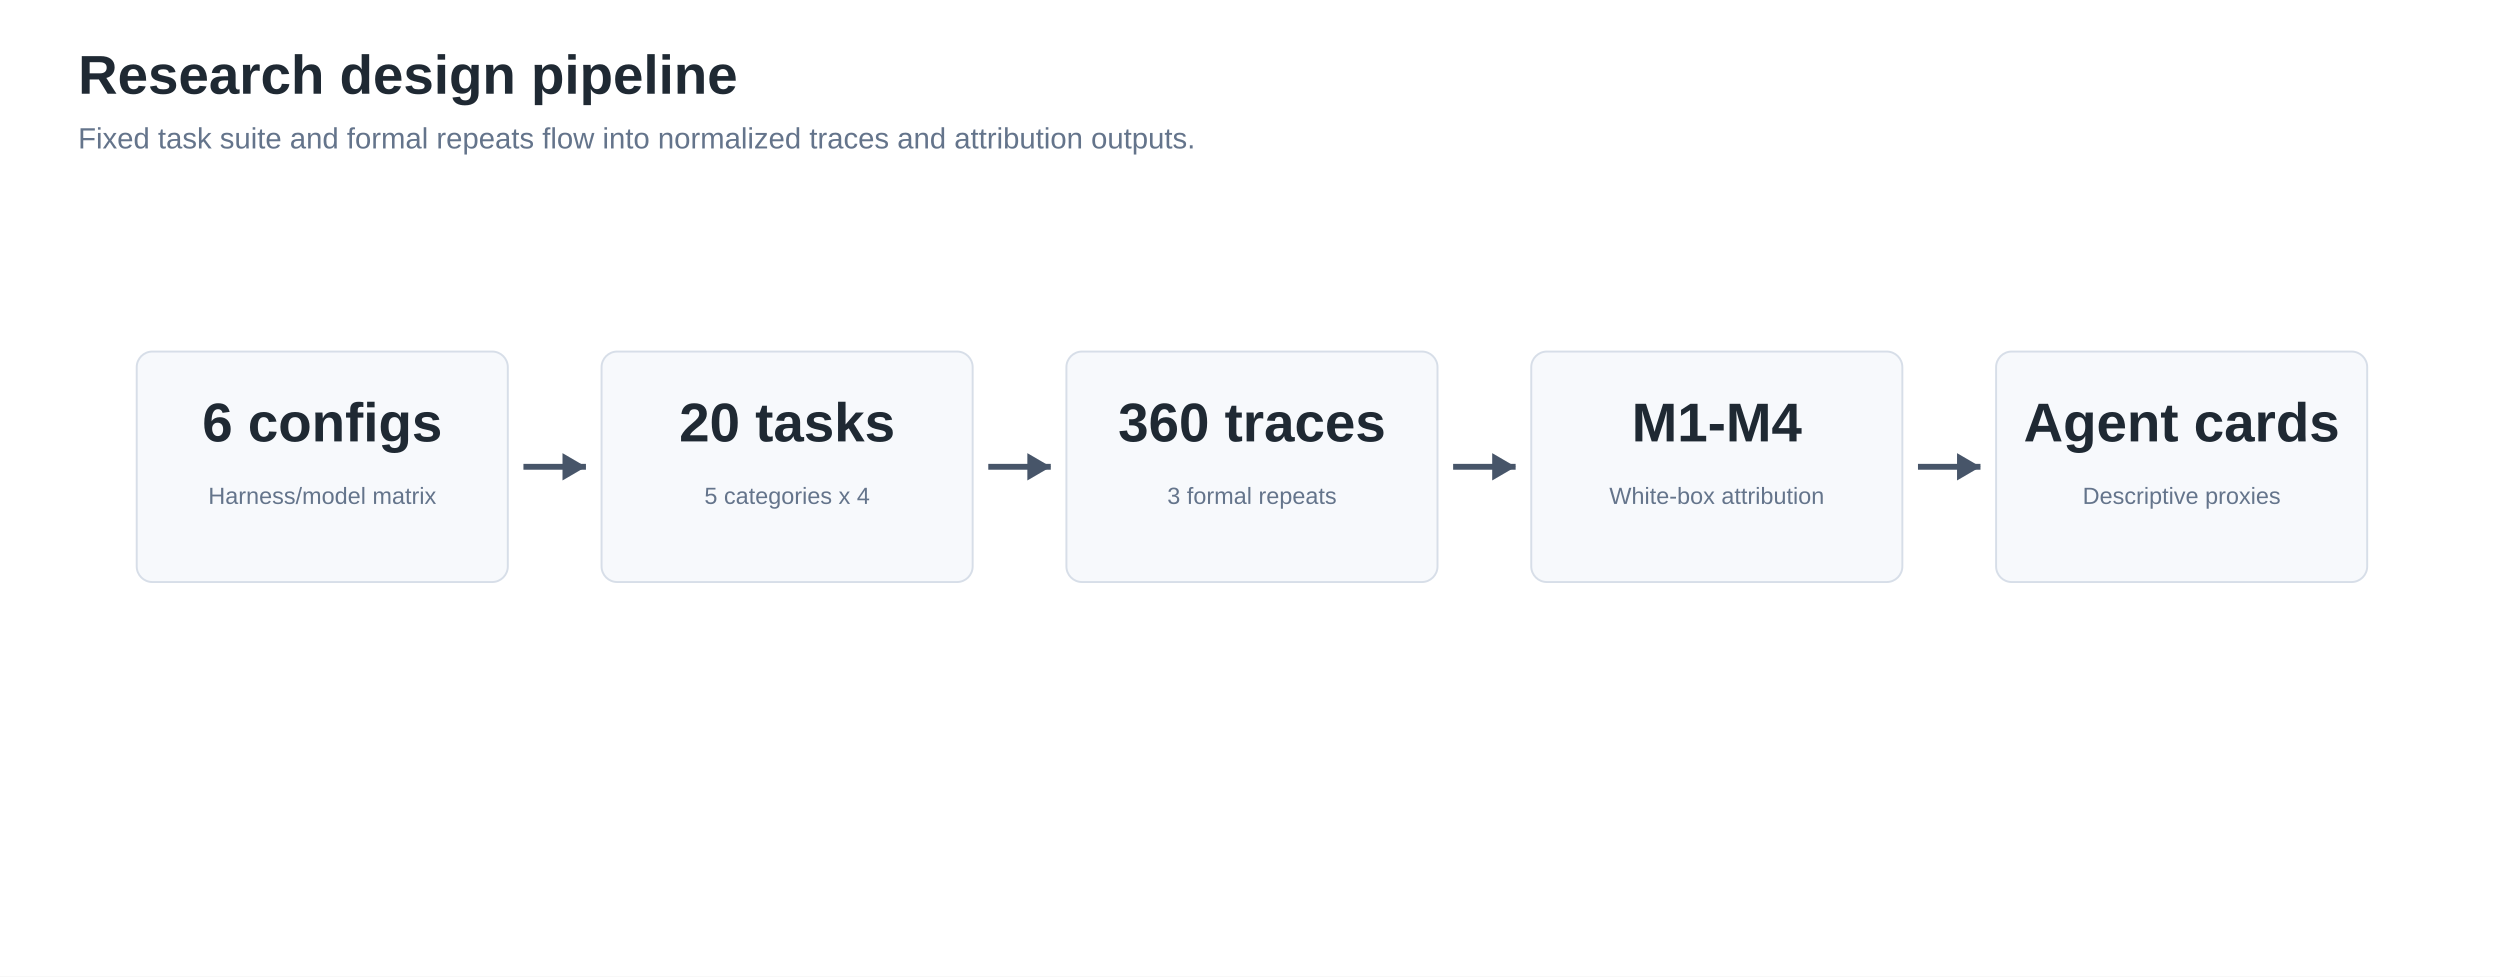
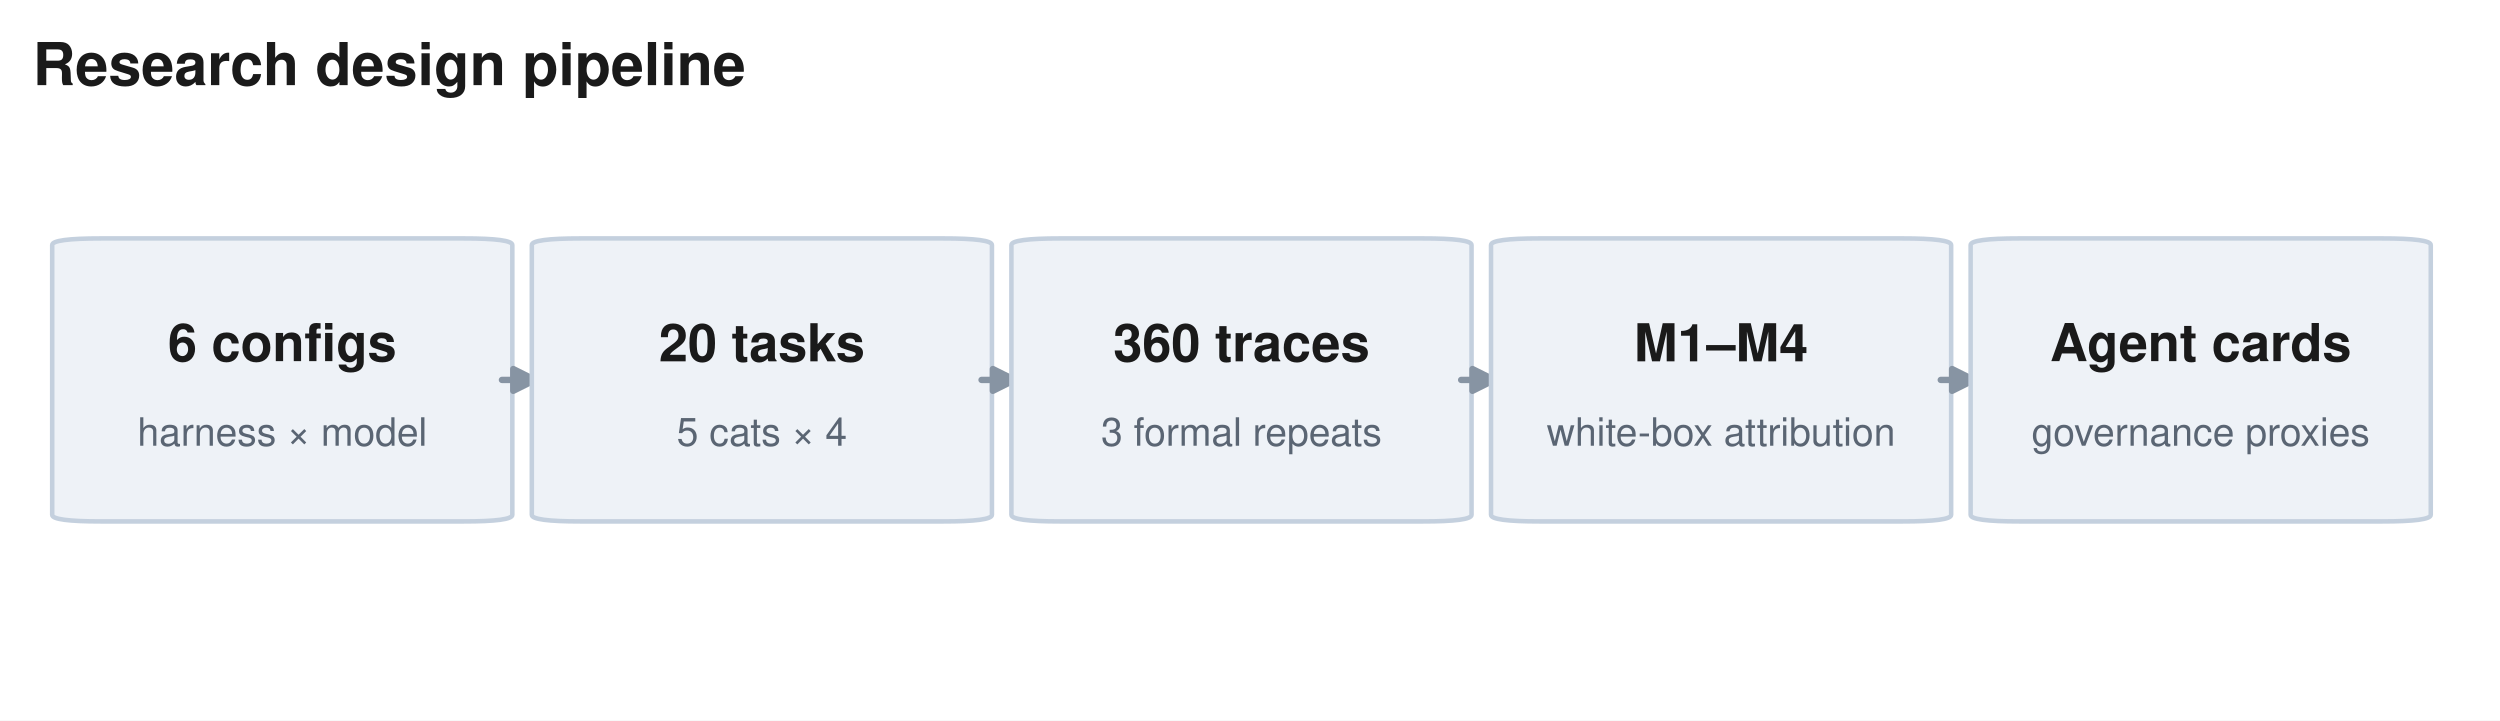
- <svg xmlns="http://www.w3.org/2000/svg" width="1280" height="500" viewBox="0 0 1280 500">
-   <rect width="1280" height="500" fill="#ffffff" />
-   <style>
-   text { font-family: Arial, Helvetica, sans-serif; fill: #1f2933; }
-   .title { font-size: 28px; font-weight: 700; }
-   .subtitle { font-size: 15px; fill: #64748b; }
-   .label { font-size: 14px; }
-   .small { font-size: 12px; fill: #64748b; }
-   .axis { stroke: #d7dee8; stroke-width: 1; }
- </style>
-   <text x="40.0" y="48.0" class="title" text-anchor="start">Research design pipeline</text>
-   <text x="40.0" y="76.0" class="subtitle" text-anchor="start">Fixed task suite and formal repeats flow into normalized traces and attribution outputs.</text>
-   <rect x="70" y="180" width="190" height="118" fill="#f7f9fc" stroke="#d7dee8" rx="8" />
-   <text x="165.0" y="226.0" class="title" text-anchor="middle">6 configs</text>
-   <text x="165.0" y="258.0" class="small" text-anchor="middle">Harness/model matrix</text>
-   <line x1="268" y1="239" x2="300" y2="239" stroke="#475569" stroke-width="3" />
-   <polygon points="300,239 288,232 288,246" fill="#475569" />
-   <rect x="308" y="180" width="190" height="118" fill="#f7f9fc" stroke="#d7dee8" rx="8" />
-   <text x="403.0" y="226.0" class="title" text-anchor="middle">20 tasks</text>
-   <text x="403.0" y="258.0" class="small" text-anchor="middle">5 categories x 4</text>
-   <line x1="506" y1="239" x2="538" y2="239" stroke="#475569" stroke-width="3" />
-   <polygon points="538,239 526,232 526,246" fill="#475569" />
-   <rect x="546" y="180" width="190" height="118" fill="#f7f9fc" stroke="#d7dee8" rx="8" />
-   <text x="641.0" y="226.0" class="title" text-anchor="middle">360 traces</text>
-   <text x="641.0" y="258.0" class="small" text-anchor="middle">3 formal repeats</text>
-   <line x1="744" y1="239" x2="776" y2="239" stroke="#475569" stroke-width="3" />
-   <polygon points="776,239 764,232 764,246" fill="#475569" />
-   <rect x="784" y="180" width="190" height="118" fill="#f7f9fc" stroke="#d7dee8" rx="8" />
-   <text x="879.0" y="226.0" class="title" text-anchor="middle">M1-M4</text>
-   <text x="879.0" y="258.0" class="small" text-anchor="middle">White-box attribution</text>
-   <line x1="982" y1="239" x2="1014" y2="239" stroke="#475569" stroke-width="3" />
-   <polygon points="1014,239 1002,232 1002,246" fill="#475569" />
-   <rect x="1022" y="180" width="190" height="118" fill="#f7f9fc" stroke="#d7dee8" rx="8" />
-   <text x="1117.0" y="226.0" class="title" text-anchor="middle">Agent cards</text>
-   <text x="1117.0" y="258.0" class="small" text-anchor="middle">Descriptive proxies</text>
+ <svg xmlns="http://www.w3.org/2000/svg" width="550.08pt" height="158.544pt" viewBox="0 0 550.08 158.544" version="1.1">
+   <defs>
+     <style type="text/css">*{stroke-linejoin: round; stroke-linecap: butt}</style>
+   </defs>
+   <g id="figure_1">
+     <g id="patch_1">
+       <path d="M 0 158.544  L 550.08 158.544  L 550.08 0  L 0 0  z " style="fill: #ffffff" />
+     </g>
+     <g id="axes_1">
+       <g id="patch_2">
+         <path d="M 22.199 114.731  L 102.015 114.731  Q 112.729 114.731 112.729 113.29  L 112.729 53.903  Q 112.729 52.461 102.015 52.461  L 22.199 52.461  Q 11.485 52.461 11.485 53.903  L 11.485 113.29  Q 11.485 114.731 22.199 114.731  z " clip-path="url(#pc8e80f72fa)" style="fill: #eef2f7; stroke: #c4d0de; stroke-linejoin: miter" />
+       </g>
+       <g id="patch_3">
+         <path d="M 110.443 83.596  Q 114.871 83.596 117.733 83.596  " clip-path="url(#pc8e80f72fa)" style="fill: none; stroke: #8794a3; stroke-width: 1.4; stroke-linecap: round" />
+         <path d="M 112.933 81.196  L 117.733 83.596  L 112.933 85.996  z " clip-path="url(#pc8e80f72fa)" style="fill: #8794a3; stroke: #8794a3; stroke-width: 1.4; stroke-linecap: round" />
+       </g>
+       <g id="patch_4">
+         <path d="M 127.728 114.731  L 207.544 114.731  Q 218.258 114.731 218.258 113.29  L 218.258 53.903  Q 218.258 52.461 207.544 52.461  L 127.728 52.461  Q 117.014 52.461 117.014 53.903  L 117.014 113.29  Q 117.014 114.731 127.728 114.731  z " clip-path="url(#pc8e80f72fa)" style="fill: #eef2f7; stroke: #c4d0de; stroke-linejoin: miter" />
+       </g>
+       <g id="patch_5">
+         <path d="M 215.972 83.596  Q 220.4 83.596 223.262 83.596  " clip-path="url(#pc8e80f72fa)" style="fill: none; stroke: #8794a3; stroke-width: 1.4; stroke-linecap: round" />
+         <path d="M 218.462 81.196  L 223.262 83.596  L 218.462 85.996  z " clip-path="url(#pc8e80f72fa)" style="fill: #8794a3; stroke: #8794a3; stroke-width: 1.4; stroke-linecap: round" />
+       </g>
+       <g id="patch_6">
+         <path d="M 233.257 114.731  L 313.073 114.731  Q 323.787 114.731 323.787 113.29  L 323.787 53.903  Q 323.787 52.461 313.073 52.461  L 233.257 52.461  Q 222.543 52.461 222.543 53.903  L 222.543 113.29  Q 222.543 114.731 233.257 114.731  z " clip-path="url(#pc8e80f72fa)" style="fill: #eef2f7; stroke: #c4d0de; stroke-linejoin: miter" />
+       </g>
+       <g id="patch_7">
+         <path d="M 321.501 83.596  Q 325.929 83.596 328.791 83.596  " clip-path="url(#pc8e80f72fa)" style="fill: none; stroke: #8794a3; stroke-width: 1.4; stroke-linecap: round" />
+         <path d="M 323.991 81.196  L 328.791 83.596  L 323.991 85.996  z " clip-path="url(#pc8e80f72fa)" style="fill: #8794a3; stroke: #8794a3; stroke-width: 1.4; stroke-linecap: round" />
+       </g>
+       <g id="patch_8">
+         <path d="M 338.786 114.731  L 418.602 114.731  Q 429.316 114.731 429.316 113.29  L 429.316 53.903  Q 429.316 52.461 418.602 52.461  L 338.786 52.461  Q 328.072 52.461 328.072 53.903  L 328.072 113.29  Q 328.072 114.731 338.786 114.731  z " clip-path="url(#pc8e80f72fa)" style="fill: #eef2f7; stroke: #c4d0de; stroke-linejoin: miter" />
+       </g>
+       <g id="patch_9">
+         <path d="M 427.03 83.596  Q 431.458 83.596 434.32 83.596  " clip-path="url(#pc8e80f72fa)" style="fill: none; stroke: #8794a3; stroke-width: 1.4; stroke-linecap: round" />
+         <path d="M 429.52 81.196  L 434.32 83.596  L 429.52 85.996  z " clip-path="url(#pc8e80f72fa)" style="fill: #8794a3; stroke: #8794a3; stroke-width: 1.4; stroke-linecap: round" />
+       </g>
+       <g id="patch_10">
+         <path d="M 444.315 114.731  L 524.131 114.731  Q 534.845 114.731 534.845 113.29  L 534.845 53.903  Q 534.845 52.461 524.131 52.461  L 444.315 52.461  Q 433.601 52.461 433.601 53.903  L 433.601 113.29  Q 433.601 114.731 444.315 114.731  z " clip-path="url(#pc8e80f72fa)" style="fill: #eef2f7; stroke: #c4d0de; stroke-linejoin: miter" />
+       </g>
+       <g id="text_1">
+         <text style="font-weight: 700; font-size: 13px; font-family: 'Helvetica', 'Arial', 'DejaVu Sans', sans-serif; text-anchor: start; fill: #1a1a1a" x="7.2" y="18.732" transform="rotate(-0 7.2 18.73152)">Research design pipeline</text>
+       </g>
+       <g id="text_2">
+         <text style="font-weight: 700; font-size: 11.5px; font-family: 'Helvetica', 'Arial', 'DejaVu Sans', sans-serif; text-anchor: middle; fill: #1a1a1a" x="62.107" y="79.46" transform="rotate(-0 62.1072 79.45982)">6 configs</text>
+       </g>
+       <g id="text_3">
+         <text style="font-size: 8.6px; font-family: 'Helvetica', 'Arial', 'DejaVu Sans', sans-serif; text-anchor: middle; fill: #5a6573" x="62.107" y="98.077" transform="rotate(-0 62.1072 98.07748)">harness × model</text>
+       </g>
+       <g id="text_4">
+         <text style="font-weight: 700; font-size: 11.5px; font-family: 'Helvetica', 'Arial', 'DejaVu Sans', sans-serif; text-anchor: middle; fill: #1a1a1a" x="167.636" y="79.505" transform="rotate(-0 167.6362 79.50474)">20 tasks</text>
+       </g>
+       <g id="text_5">
+         <text style="font-size: 8.6px; font-family: 'Helvetica', 'Arial', 'DejaVu Sans', sans-serif; text-anchor: middle; fill: #5a6573" x="167.636" y="98.077" transform="rotate(-0 167.6362 98.07748)">5 cats × 4</text>
+       </g>
+       <g id="text_6">
+         <text style="font-weight: 700; font-size: 11.5px; font-family: 'Helvetica', 'Arial', 'DejaVu Sans', sans-serif; text-anchor: middle; fill: #1a1a1a" x="273.165" y="79.505" transform="rotate(-0 273.1651 79.50474)">360 traces</text>
+       </g>
+       <g id="text_7">
+         <text style="font-size: 8.6px; font-family: 'Helvetica', 'Arial', 'DejaVu Sans', sans-serif; text-anchor: middle; fill: #5a6573" x="273.165" y="98.077" transform="rotate(-0 273.1651 98.07748)">3 formal repeats</text>
+       </g>
+       <g id="text_8">
+         <text style="font-weight: 700; font-size: 11.5px; font-family: 'Helvetica', 'Arial', 'DejaVu Sans', sans-serif; text-anchor: middle; fill: #1a1a1a" x="378.694" y="79.505" transform="rotate(-0 378.6941 79.50474)">M1–M4</text>
+       </g>
+       <g id="text_9">
+         <text style="font-size: 8.6px; font-family: 'Helvetica', 'Arial', 'DejaVu Sans', sans-serif; text-anchor: middle; fill: #5a6573" x="378.694" y="98.077" transform="rotate(-0 378.6941 98.07748)">white-box attribution</text>
+       </g>
+       <g id="text_10">
+         <text style="font-weight: 700; font-size: 11.5px; font-family: 'Helvetica', 'Arial', 'DejaVu Sans', sans-serif; text-anchor: middle; fill: #1a1a1a" x="484.223" y="79.46" transform="rotate(-0 484.223 79.45982)">Agent cards</text>
+       </g>
+       <g id="text_11">
+         <text style="font-size: 8.6px; font-family: 'Helvetica', 'Arial', 'DejaVu Sans', sans-serif; text-anchor: middle; fill: #5a6573" x="484.223" y="98.077" transform="rotate(-0 484.223 98.07748)">governance proxies</text>
+       </g>
+     </g>
+   </g>
+   <defs>
+     <clipPath id="pc8e80f72fa">
+       <rect x="7.2" y="7.2" width="535.68" height="144.144" />
+     </clipPath>
+   </defs>
</svg>
